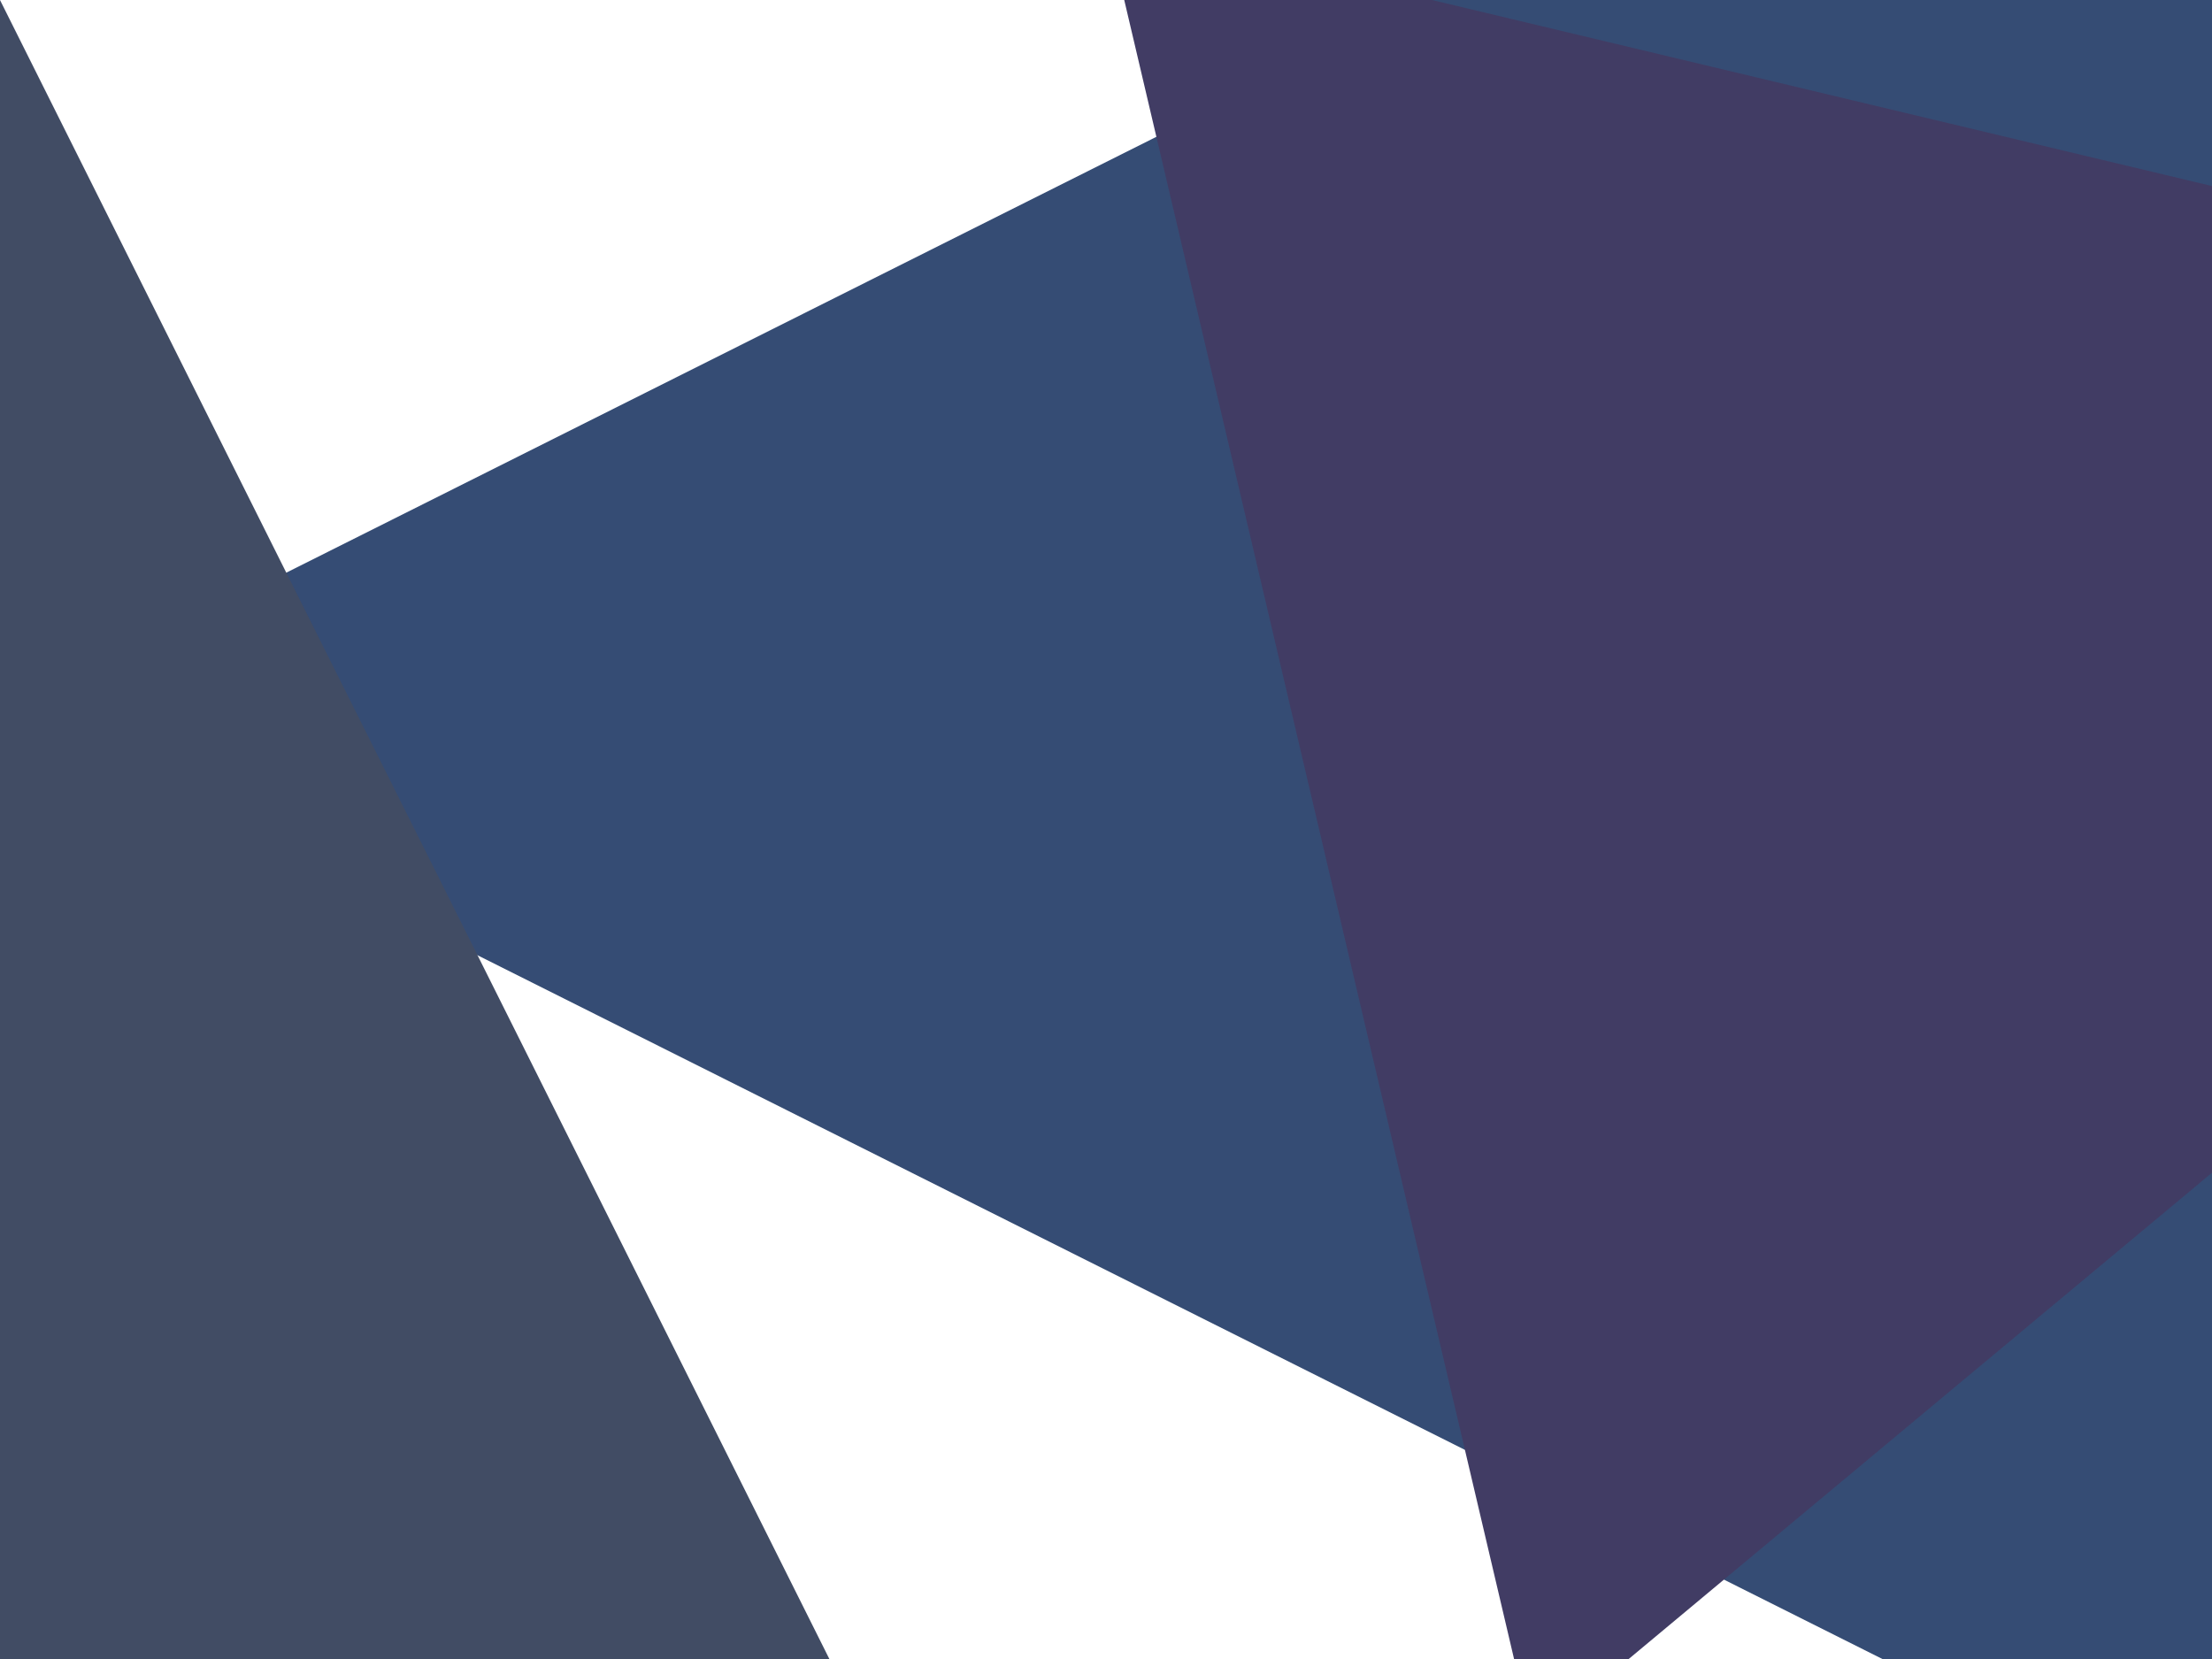
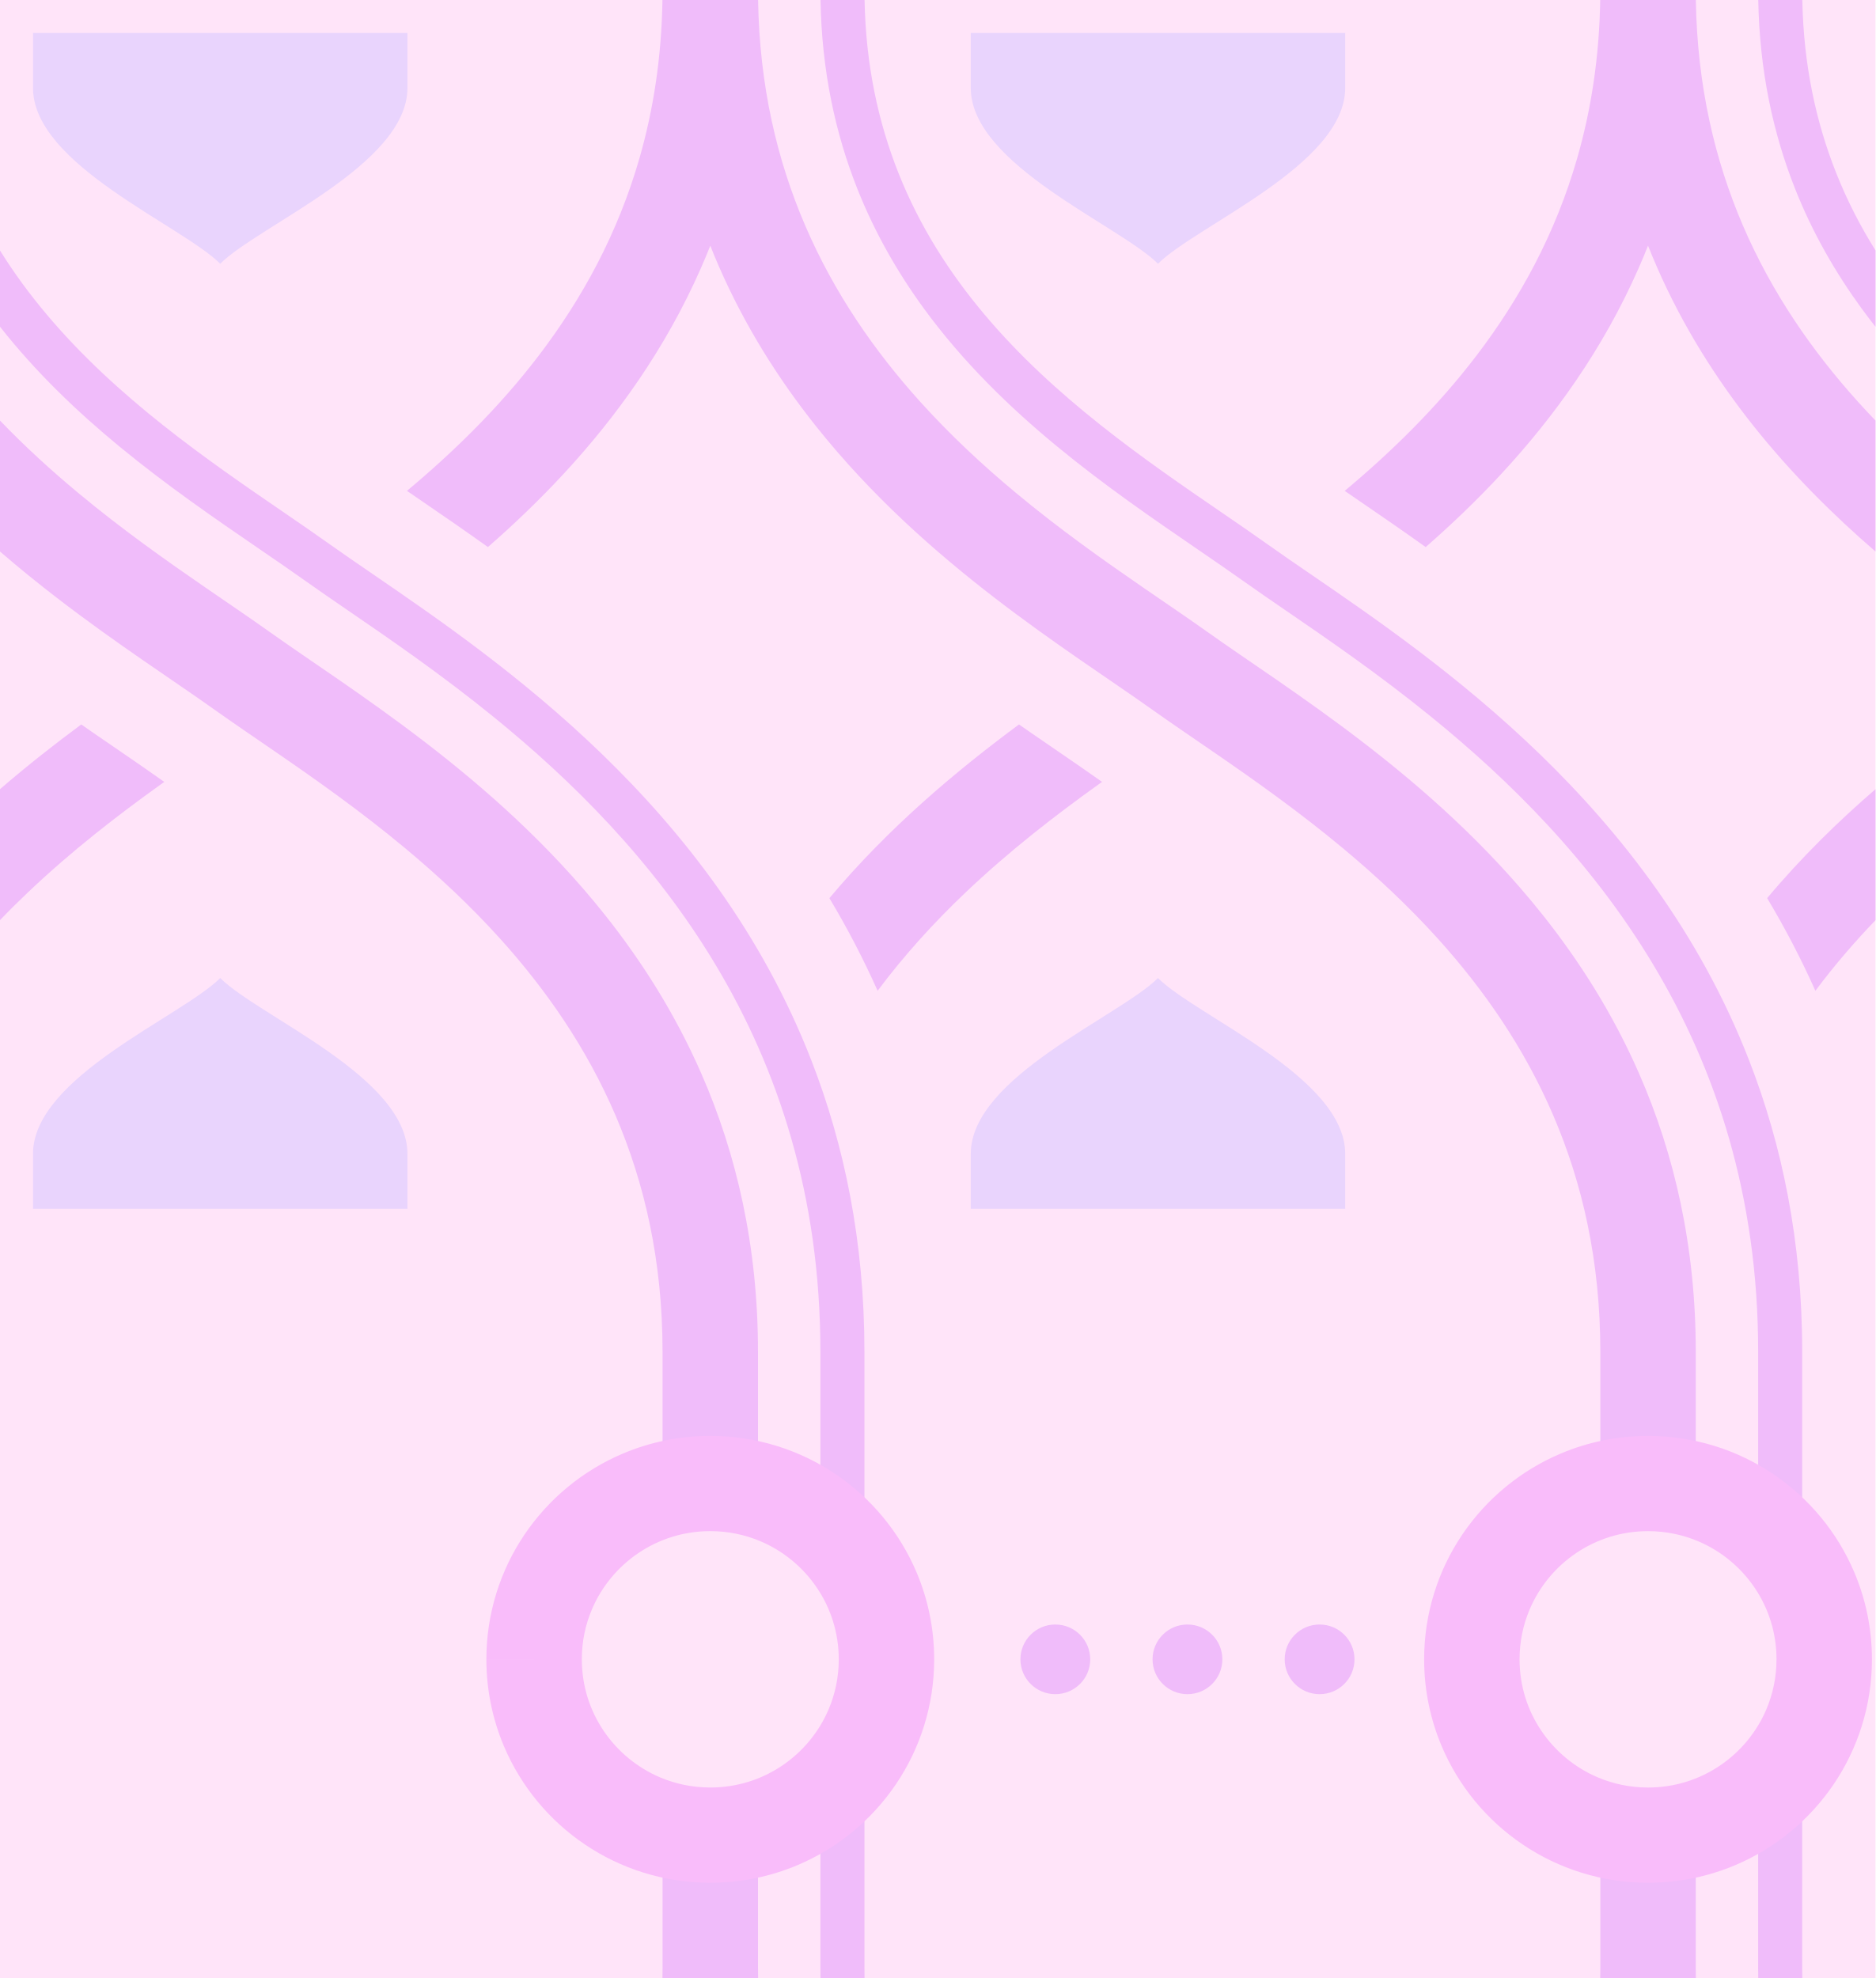
- <svg xmlns="http://www.w3.org/2000/svg" version="1.1" baseProfile="tiny" id="header-background-svg-root" width="1024" height="768" viewBox="0 0 1024 768">
-   <path d="M0.014,331.486l1075-538.5v1077Z" fill="#354c74" />
-   <path d="M0,0.015l460.923,921.97H-460.923Z" fill="#414c64" />
-   <path d="M1449.99,187.736L709.6,804.994,511.985-35.994Z" fill="#413c64" />
+ <svg xmlns="http://www.w3.org/2000/svg" version="1.1" id="_x32_" x="0px" y="0px" viewBox="0 0 128 135" style="enable-background:new 0 0 128 135;" xml:space="preserve">
+   <style type="text/css">
+ 	.st0{fill:#ffe4f9;}
+ 	.st1{fill:#E9D4FD;}
+ 	.st2{fill:#F0BCFA;}
+ 	.st3{fill:#F9BCFA;}
+ </style>
+   <g>
+     <rect y="0" class="st0" width="128" height="135" />
+     <path class="st1" d="M15.03,66.752c-2.63,2.625-12.777,6.75-12.777,12c0,2.25,0,3.75,0,3.75H15.03h12.777c0,0,0-1.5,0-3.75   C27.807,73.502,17.661,69.377,15.03,66.752z" />
+     <path class="st1" d="M15.03,18c2.631-2.625,12.777-6.75,12.777-12c0-2.25,0-3.75,0-3.75H15.03H2.253c0,0,0,1.5,0,3.75   C2.253,11.25,12.4,15.375,15.03,18z" />
+     <path class="st1" d="M79.031,66.752c-2.631,2.625-12.777,6.75-12.777,12c0,2.25,0,3.75,0,3.75h12.777h12.777c0,0,0-1.5,0-3.75   C91.808,73.502,81.661,69.377,79.031,66.752z" />
+     <path class="st1" d="M79.031,18c2.631-2.625,12.777-6.75,12.777-12c0-2.25,0-3.75,0-3.75H79.031H66.254c0,0,0,1.5,0,3.75   C66.254,11.25,76.4,15.375,79.031,18z" />
+     <path class="st2" d="M55.99,101.253l3.006,2.5V92.253c0.002-7.505-1.373-14.106-3.625-19.889   c-3.377-8.677-8.71-15.496-14.264-20.876c-5.554-5.38-11.343-9.342-15.656-12.299c-1.045-0.717-2.029-1.39-2.866-1.985   c-1-0.713-2.059-1.44-3.174-2.205c-5.291-3.62-11.43-7.847-16.203-13.512C2.047,20.114,0.969,18.653,0,17.096v5.202   c2.46,3.127,5.283,5.815,8.159,8.184c3.249,2.675,6.573,4.952,9.549,6.992c1.117,0.765,2.164,1.482,3.131,2.17   c0.869,0.62,1.864,1.302,2.911,2.02c2.873,1.967,6.325,4.335,9.892,7.23c5.348,4.34,10.942,9.859,15.186,16.939   c2.122,3.54,3.91,7.47,5.17,11.852c1.26,4.38,1.992,9.214,1.992,14.569V101.253z" />
+     <path class="st2" d="M45.218,101.253h6.513v-8.999c0.002-7.19-1.468-13.494-3.85-18.944c-1.784-4.09-4.073-7.697-6.606-10.882   c-3.803-4.777-8.149-8.607-12.237-11.754c-2.044-1.572-4.023-2.972-5.839-4.23c-1.814-1.252-3.465-2.365-4.832-3.34   c-1.31-0.932-2.766-1.915-4.319-2.985c-2.718-1.87-5.732-3.997-8.72-6.485C3.515,32.127,1.713,30.488,0,28.703v8.939   c1.313,1.135,2.625,2.195,3.913,3.185c2.042,1.572,4.023,2.975,5.839,4.23c1.814,1.255,3.464,2.365,4.832,3.34   c1.31,0.933,2.766,1.917,4.319,2.987c2.715,1.867,5.732,3.997,8.72,6.484c2.242,1.865,4.466,3.93,6.536,6.227   c3.106,3.447,5.864,7.407,7.848,12.029c1.981,4.625,3.209,9.914,3.211,16.129V101.253z" />
+     <path class="st2" d="M8.217,51.286c-0.606-0.415-1.237-0.847-1.889-1.297c-0.248-0.172-0.511-0.355-0.782-0.545   C3.748,50.776,1.874,52.241,0,53.861V62.8c0.624-0.652,1.263-1.285,1.909-1.897c2.983-2.837,6.132-5.267,9.088-7.384   c0.073-0.053,0.143-0.103,0.215-0.152c-0.04-0.03-0.08-0.057-0.12-0.085C10.256,52.684,9.264,52.006,8.217,51.286z" />
+     <path class="st2" d="M119.991,101.253l3.006,2.5V92.253c0-7.505-1.373-14.106-3.625-19.889c-3.377-8.677-8.71-15.496-14.264-20.876   c-5.556-5.38-11.343-9.342-15.657-12.299c-1.047-0.717-2.032-1.39-2.866-1.985c-1-0.713-2.059-1.44-3.176-2.205   c-5.288-3.62-11.428-7.847-16.2-13.512c-2.387-2.832-4.436-6.017-5.889-9.674C59.943,8.347,59.091,4.455,59.004,0h-3.006   c0.085,4.827,1.012,9.114,2.528,12.922c1.195,3,2.751,5.699,4.532,8.142c2.675,3.662,5.852,6.742,9.103,9.419   c3.249,2.675,6.573,4.952,9.549,6.992c1.115,0.765,2.162,1.482,3.131,2.17c0.869,0.62,1.864,1.302,2.911,2.02   c2.873,1.967,6.325,4.335,9.89,7.23c5.351,4.34,10.942,9.859,15.186,16.939c2.124,3.54,3.913,7.47,5.173,11.852   c1.257,4.38,1.991,9.214,1.991,14.569V101.253z" />
+     <path class="st2" d="M111.882,73.31c-1.784-4.09-4.073-7.697-6.608-10.882c-3.8-4.777-8.146-8.607-12.235-11.754   c-2.044-1.573-4.026-2.972-5.839-4.23c-1.814-1.252-3.464-2.365-4.832-3.34c-1.313-0.933-2.768-1.915-4.321-2.985   c-2.715-1.87-5.729-3.997-8.717-6.484c-2.242-1.865-4.466-3.93-6.538-6.227c-3.106-3.447-5.862-7.409-7.846-12.031   C53.042,10.939,51.834,5.89,51.739,0h-6.528c-0.063,3.947-0.626,7.517-1.563,10.779c-1.495,5.197-3.935,9.627-6.876,13.484   c-2.7,3.545-5.829,6.59-8.998,9.239c0.351,0.24,0.711,0.49,1.082,0.742l0.055,0.038c1.33,0.912,2.813,1.927,4.389,3.055   c1.746-1.525,3.49-3.185,5.17-5c3.602-3.892,6.926-8.504,9.346-13.992c0.228-0.517,0.448-1.042,0.661-1.577   c0.188,0.483,0.386,0.957,0.591,1.425c1.786,4.087,4.073,7.694,6.608,10.879c3.8,4.777,8.149,8.609,12.235,11.754   c2.044,1.572,4.026,2.975,5.839,4.23c1.816,1.255,3.465,2.365,4.835,3.34c1.31,0.932,2.766,1.917,4.319,2.987   c2.715,1.867,5.729,3.997,8.718,6.485c2.242,1.865,4.467,3.93,6.538,6.227c3.106,3.447,5.862,7.407,7.846,12.029   c1.984,4.625,3.211,9.914,3.214,16.129v9h6.513v-9C115.735,85.064,114.265,78.759,111.882,73.31z" />
+     <line class="st2" x1="51.727" y1="0" x2="45.223" y2="0" />
+     <path class="st2" d="M72.217,51.287c-0.605-0.415-1.237-0.848-1.89-1.299c-0.248-0.171-0.511-0.354-0.782-0.543   c-4.221,3.125-8.847,6.977-12.94,11.854c1.235,2.063,2.332,4.173,3.291,6.323c1.84-2.464,3.882-4.696,6.012-6.72   c2.985-2.836,6.133-5.267,9.09-7.384c0.072-0.052,0.143-0.101,0.215-0.153c-0.04-0.028-0.08-0.056-0.12-0.084   C74.255,52.684,73.265,52.005,72.217,51.287z" />
+     <path class="st2" d="M125.32,11.814C123.944,8.347,123.09,4.455,123.005,0h-3.006c0.085,4.827,1.012,9.114,2.528,12.922   c1.192,3,2.751,5.699,4.532,8.142c0.308,0.42,0.621,0.835,0.942,1.24v-5.212C126.97,15.446,126.066,13.691,125.32,11.814z" />
+     <path class="st2" d="M126.792,27.408c-3.106-3.447-5.862-7.409-7.848-12.031c-1.901-4.437-3.109-9.487-3.206-15.376h-0.01h-6.503   h-0.013c-0.063,3.947-0.629,7.517-1.566,10.779c-1.493,5.197-3.933,9.627-6.874,13.484c-2.703,3.545-5.829,6.59-8.998,9.239   c0.351,0.24,0.711,0.49,1.082,0.742l0.055,0.038c1.33,0.912,2.811,1.927,4.389,3.055c1.746-1.525,3.487-3.185,5.168-5   c3.602-3.892,6.929-8.504,9.346-13.992c0.228-0.517,0.451-1.045,0.661-1.58c0.19,0.482,0.388,0.958,0.594,1.427   c1.784,4.087,4.073,7.694,6.606,10.879c2.605,3.272,5.466,6.102,8.324,8.569v-8.939C127.592,28.281,127.188,27.848,126.792,27.408z   " />
+     <path class="st2" d="M120.605,61.298c1.235,2.065,2.332,4.172,3.292,6.324c1.283-1.717,2.663-3.322,4.103-4.819v-8.942   C125.477,56.038,122.952,58.501,120.605,61.298z" />
+     <path class="st2" d="M58.996,122.751l-3.006,2.5v8.999c0,0.252,0.003,0.502,0.008,0.75h3.006c-0.005-0.247-0.007-0.497-0.007-0.75   V122.751z" />
+     <path class="st2" d="M51.732,125.251h-6.513v9.017c0,0.245-0.002,0.49-0.008,0.732h0.013h6.503h0.013   c-0.005-0.242-0.007-0.488-0.007-0.732V125.251z" />
+     <path class="st2" d="M122.997,122.751l-3.006,2.5v8.999c0,0.252,0.003,0.502,0.007,0.75h3.006c-0.005-0.247-0.008-0.497-0.008-0.75   V122.751z" />
+     <path class="st2" d="M115.733,125.251h-6.513v9.017c0,0.245-0.003,0.49-0.007,0.732h0.013h6.503h0.01   c-0.003-0.242-0.005-0.488-0.005-0.732V125.251z" />
+     <ellipse class="st2" cx="72.024" cy="113.251" rx="2.382" ry="2.377" />
+     <ellipse class="st2" cx="81.042" cy="113.251" rx="2.382" ry="2.377" />
+     <ellipse class="st2" cx="90.06" cy="113.251" rx="2.382" ry="2.377" />
+     <path class="st3" d="M124.5,113.251h-3.257c-0.001,1.217-0.245,2.359-0.688,3.405c-0.663,1.566-1.779,2.908-3.18,3.852   c-1.403,0.944-3.073,1.491-4.9,1.492c-1.22-0.001-2.365-0.245-3.412-0.686c-1.569-0.662-2.914-1.775-3.86-3.174   c-0.946-1.4-1.494-3.066-1.495-4.889c0-1.217,0.245-2.36,0.688-3.405c0.663-1.566,1.779-2.909,3.18-3.852   c1.403-0.944,3.073-1.491,4.9-1.492c1.219,0.001,2.365,0.245,3.412,0.686c1.569,0.661,2.915,1.775,3.861,3.173   c0.946,1.4,1.494,3.066,1.495,4.89H124.5h3.257c0-2.097-0.428-4.11-1.202-5.937c-1.162-2.741-3.096-5.063-5.533-6.706   c-2.435-1.644-5.392-2.607-8.546-2.606c-2.101-0.001-4.119,0.427-5.949,1.2c-2.747,1.16-5.073,3.089-6.72,5.521   c-1.647,2.43-2.613,5.381-2.612,8.528c0,2.096,0.428,4.11,1.202,5.936c1.162,2.741,3.096,5.063,5.533,6.706   c2.435,1.644,5.392,2.607,8.546,2.606c2.101,0,4.119-0.427,5.949-1.2c2.746-1.16,5.073-3.089,6.72-5.521   c1.647-2.43,2.613-5.381,2.612-8.528H124.5z" />
+     <path class="st3" d="M36.451,113.251h-3.257c0,2.096,0.428,4.11,1.202,5.936c1.162,2.741,3.096,5.063,5.533,6.706   c2.435,1.644,5.392,2.607,8.546,2.606c2.101,0,4.119-0.427,5.949-1.2c2.747-1.16,5.073-3.089,6.72-5.521   c1.647-2.43,2.613-5.381,2.612-8.528c0-2.097-0.428-4.111-1.202-5.937c-1.162-2.741-3.096-5.063-5.533-6.706   c-2.435-1.644-5.392-2.607-8.546-2.606c-2.101-0.001-4.119,0.427-5.949,1.2c-2.746,1.16-5.073,3.089-6.72,5.521   c-1.647,2.43-2.613,5.381-2.611,8.528H36.451h3.257c0-1.217,0.245-2.36,0.688-3.405c0.663-1.566,1.779-2.908,3.18-3.852   c1.403-0.944,3.073-1.491,4.9-1.492c1.22,0.001,2.365,0.245,3.412,0.686c1.569,0.661,2.914,1.775,3.86,3.173   c0.946,1.4,1.494,3.066,1.496,4.89c0,1.217-0.245,2.359-0.688,3.405c-0.663,1.566-1.779,2.908-3.18,3.852   c-1.403,0.944-3.073,1.491-4.9,1.492c-1.22-0.001-2.365-0.245-3.412-0.686c-1.569-0.662-2.915-1.775-3.86-3.174   c-0.946-1.4-1.494-3.066-1.495-4.889H36.451z" />
+   </g>
</svg>
